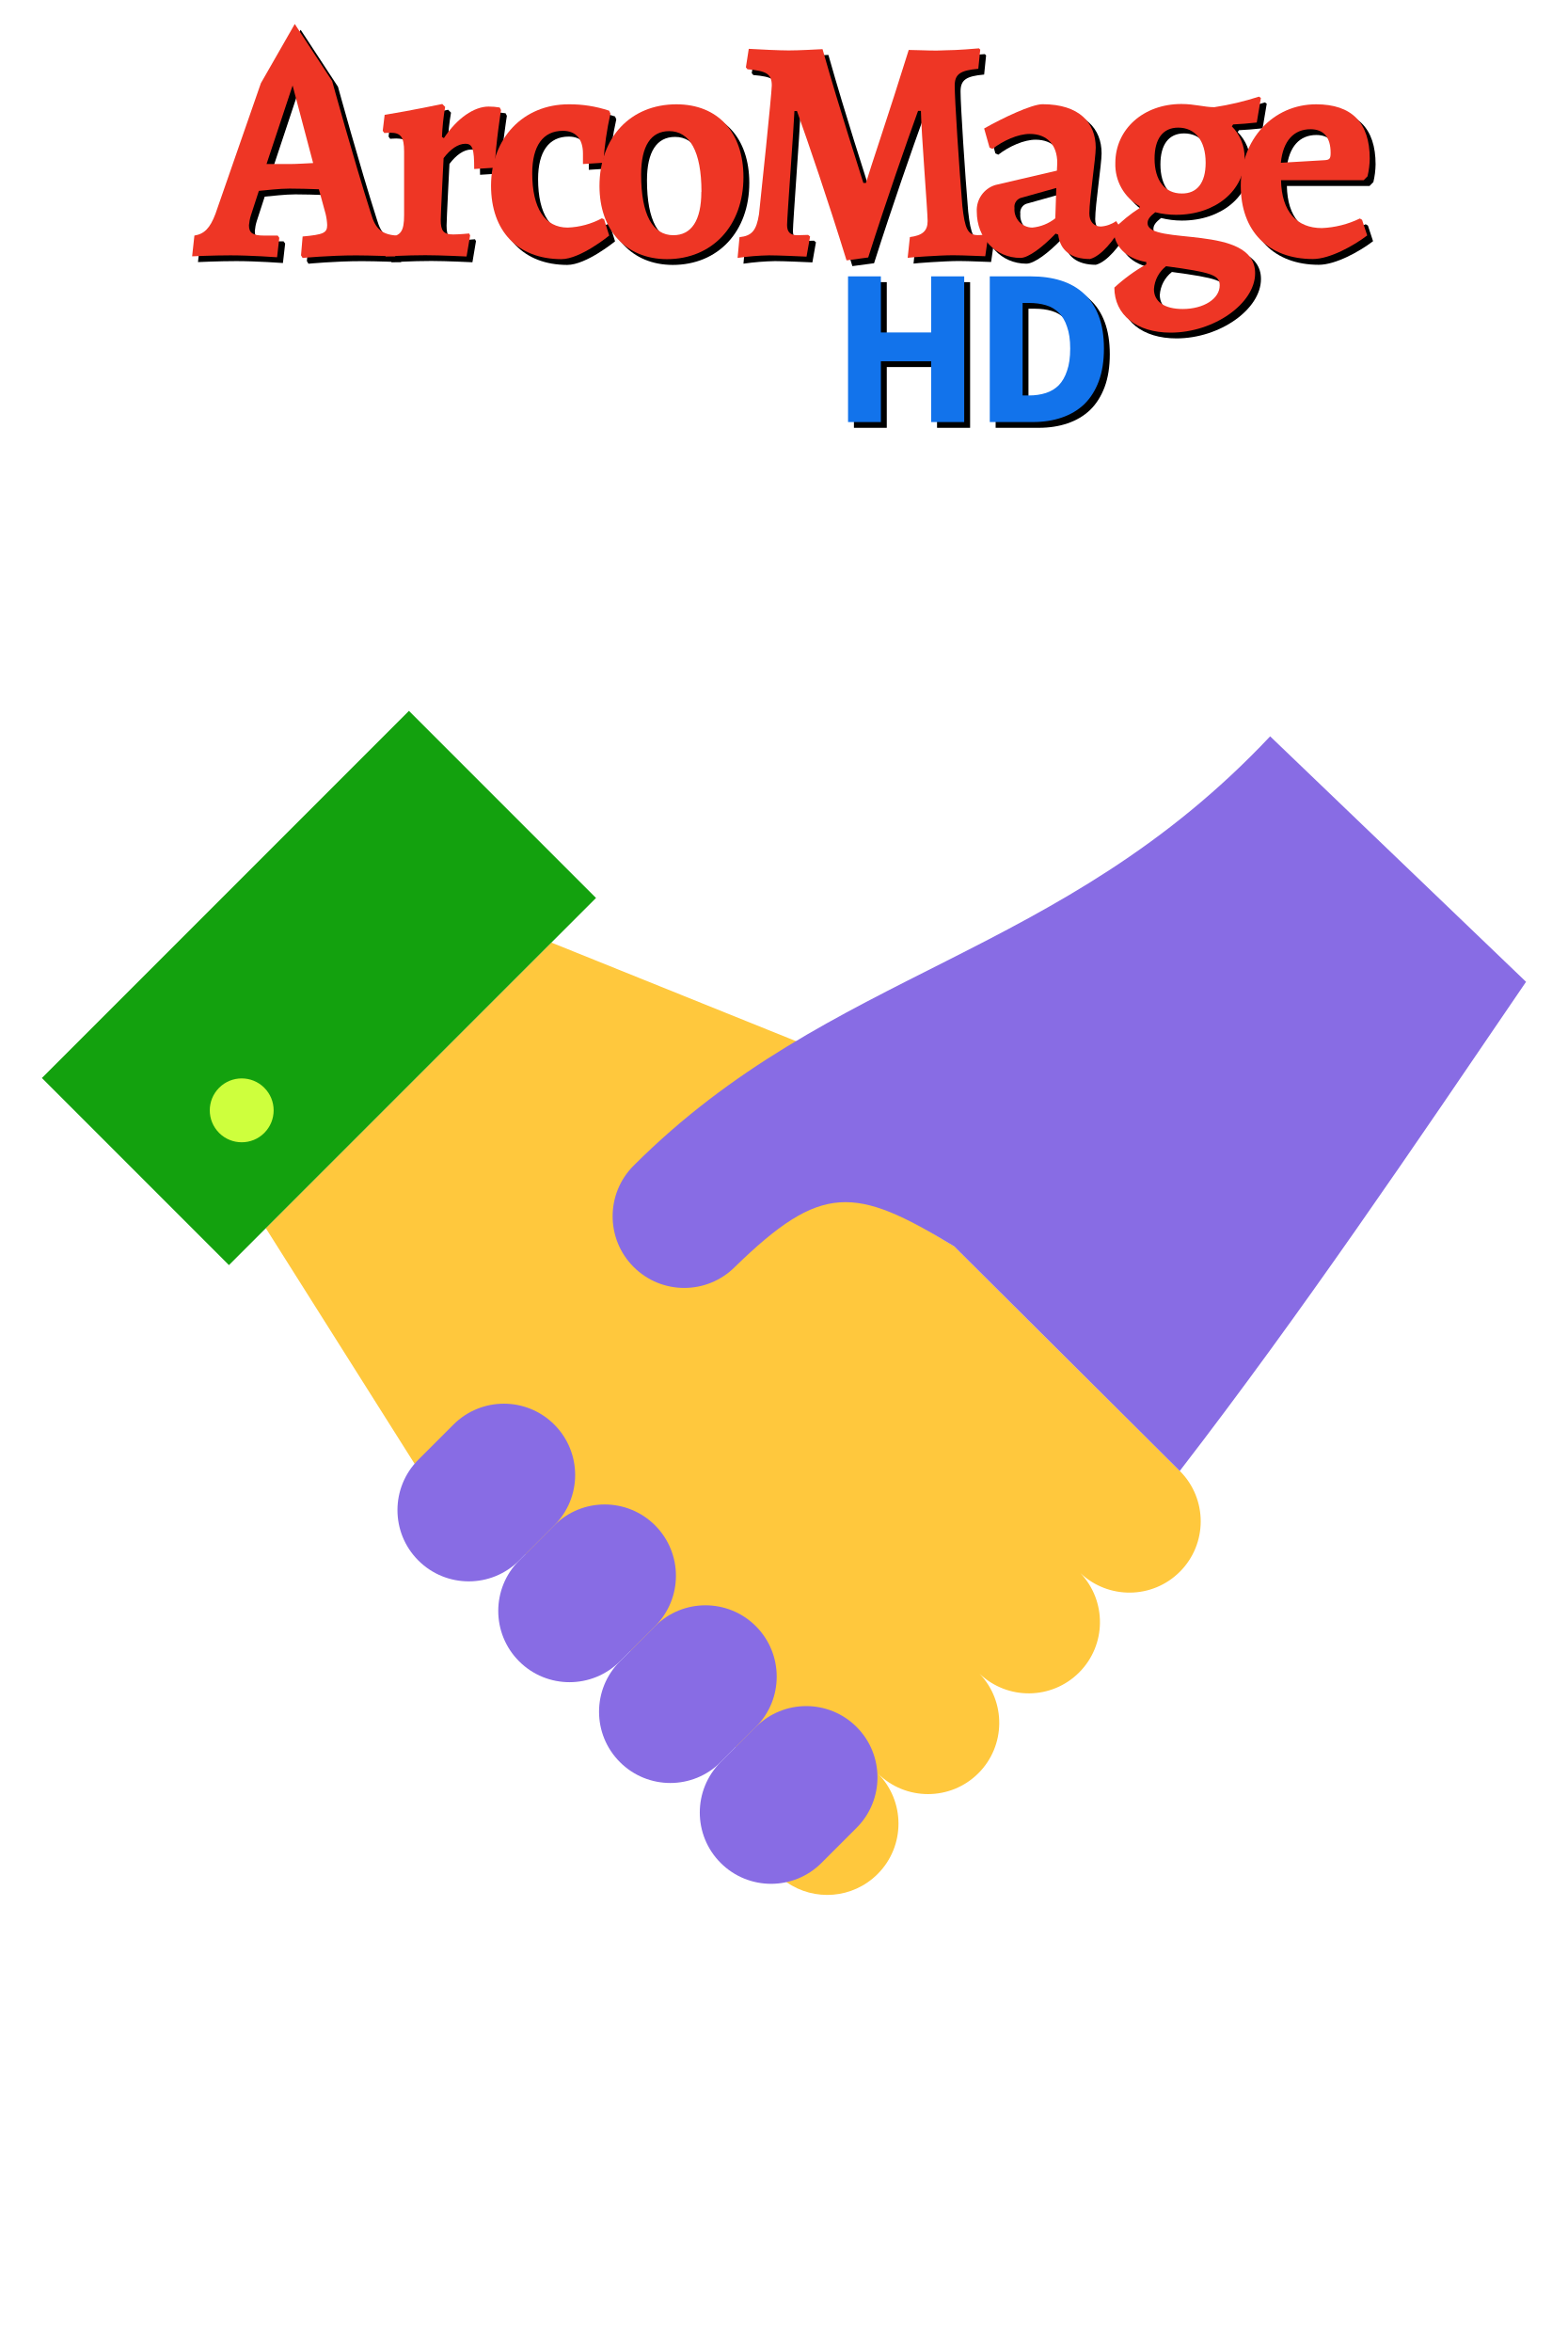
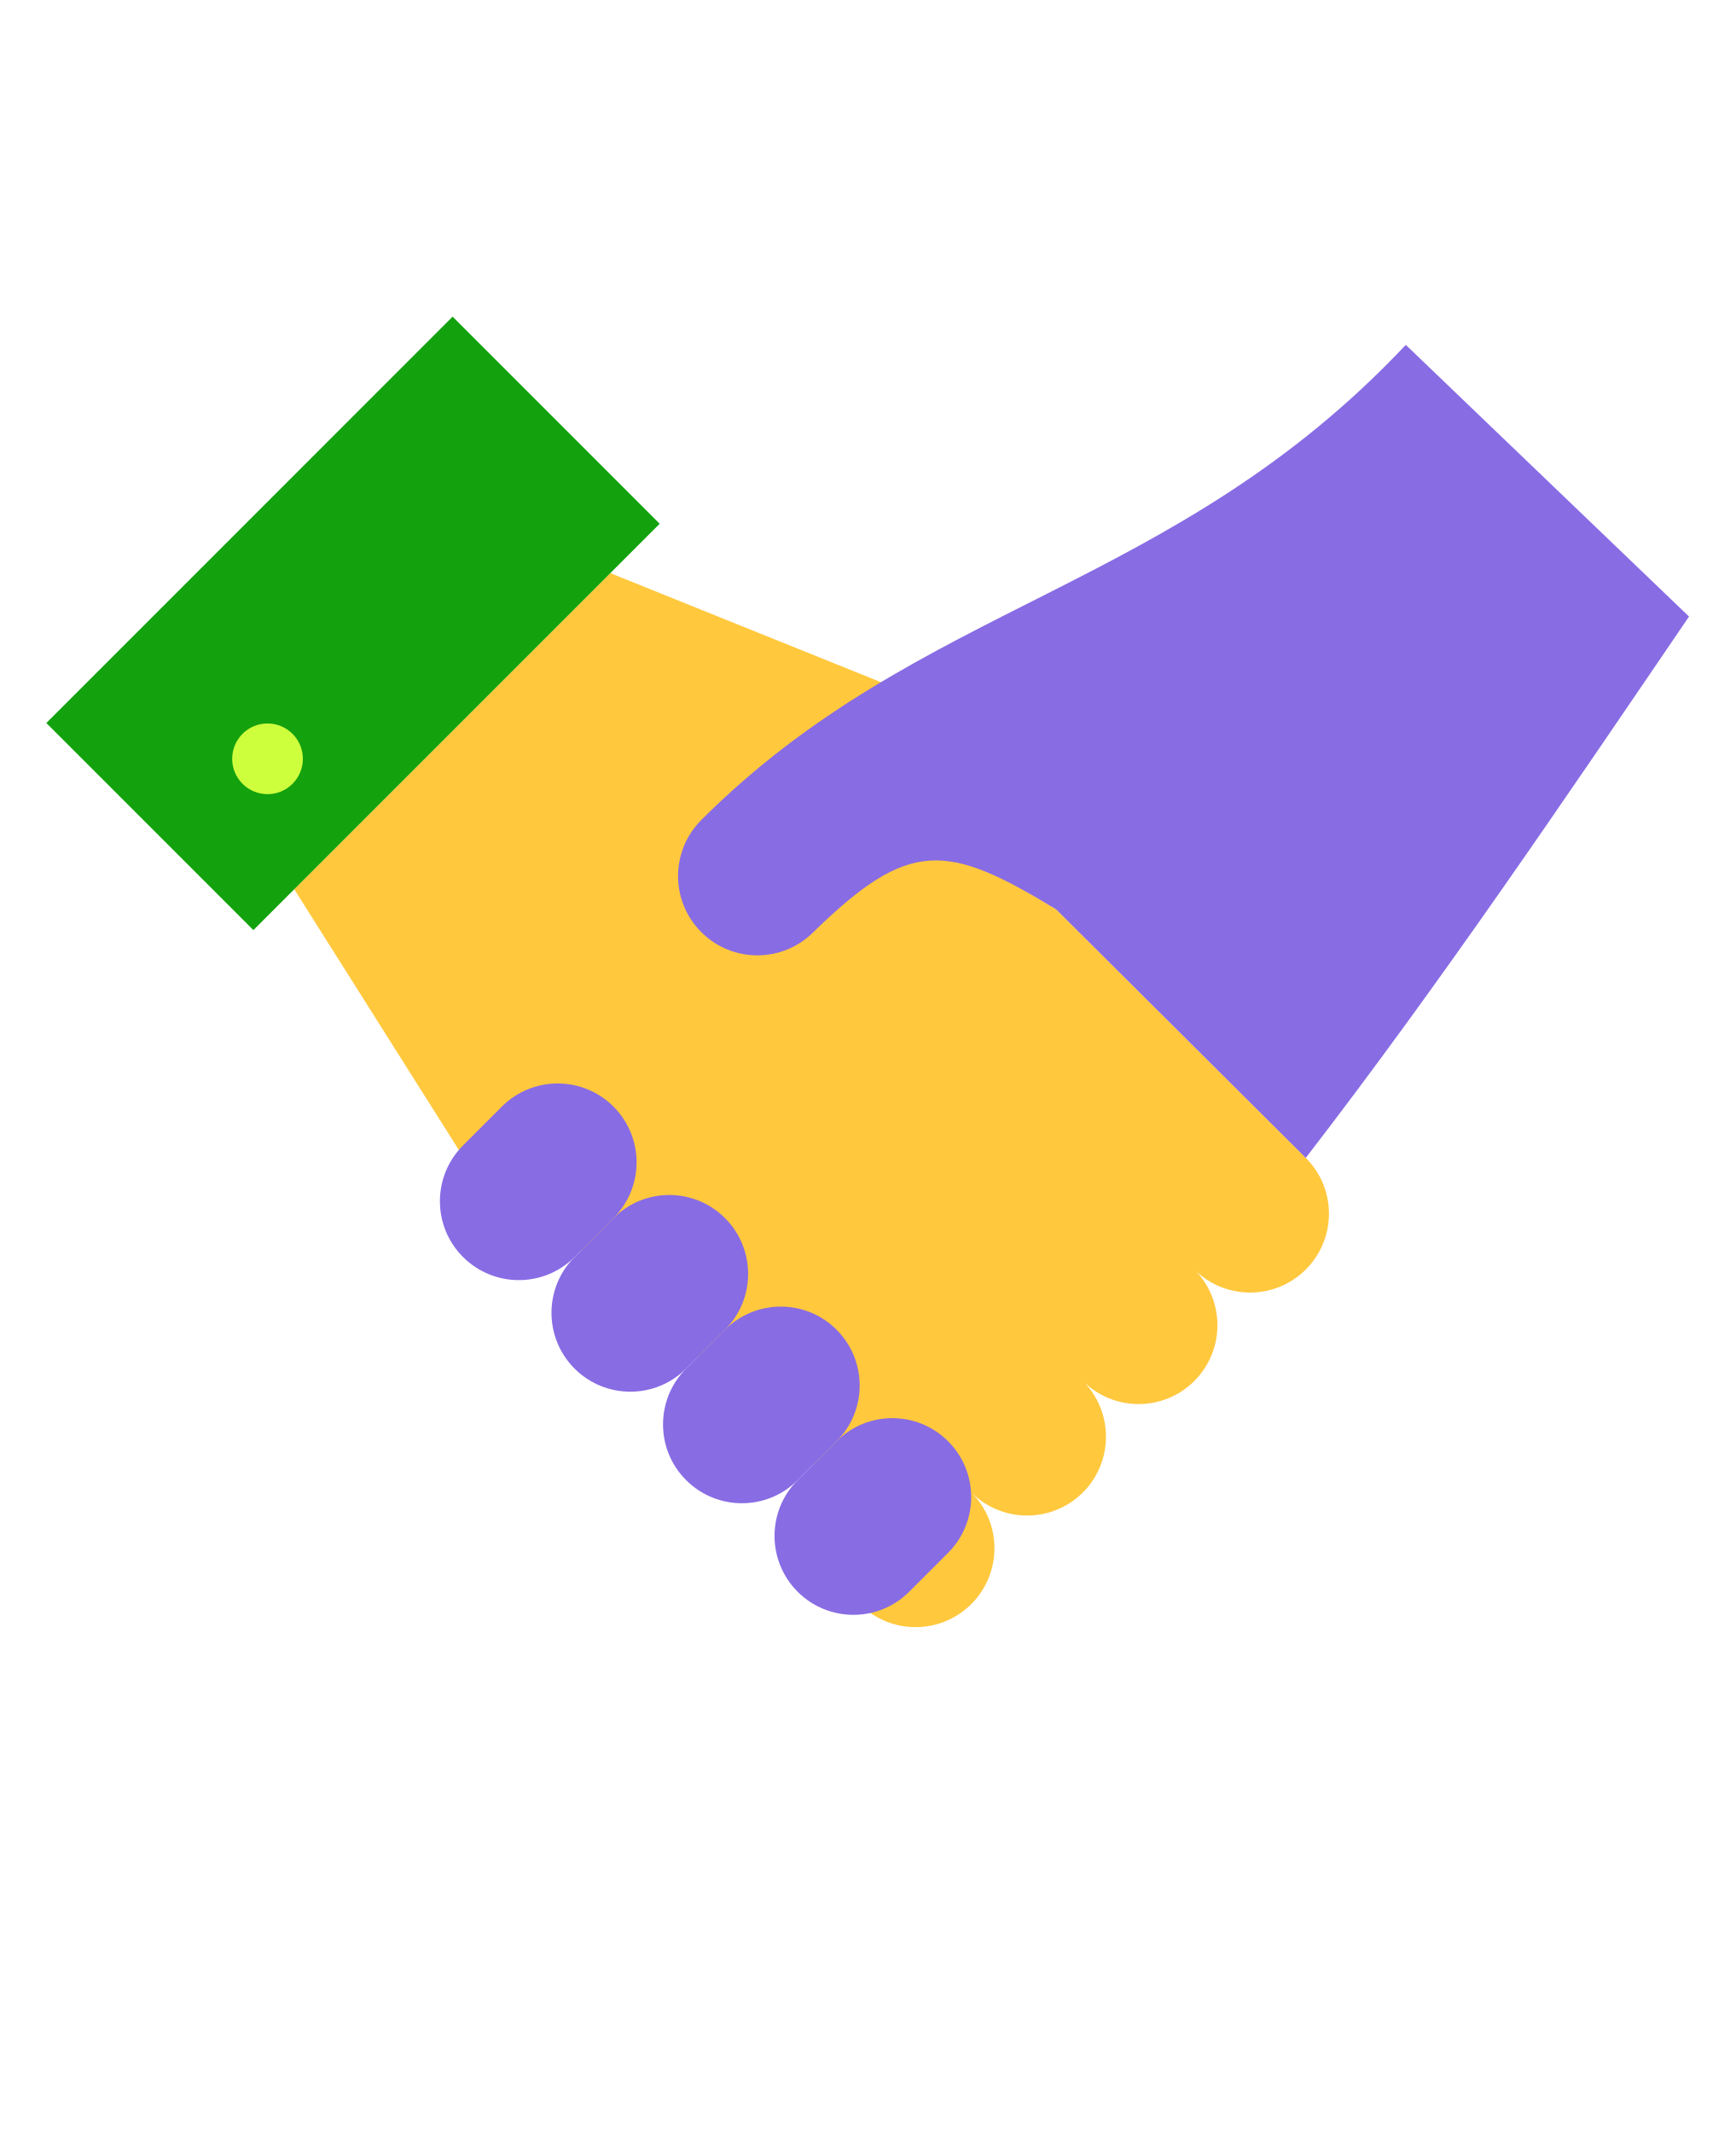
- <svg xmlns="http://www.w3.org/2000/svg" viewBox="0 0 158.75 238.12">
-   <g transform="matrix(.44895 0 0 .44895 19.007 1.9808)">
-     <path d="m150.27 92.065v-32.855h7.407v12.648h11.338v-12.648h7.458v32.855h-7.458v-13.706h-11.338v13.706z" />
-     <path d="m182.23 92.065v-32.855h9.272q3.779 0 6.803 0.957t5.19 2.973q2.167 1.965 3.326 5.039t1.159 7.307-1.159 7.357-3.275 5.19q-2.116 2.016-5.089 3.023-2.923 1.008-6.551 1.008zm7.407-5.997h1.411q2.116 0 3.83-0.554t2.923-1.764q1.209-1.26 1.864-3.275 0.705-2.016 0.705-4.989 0-2.923-0.705-4.888-0.655-2.016-1.864-3.175-1.209-1.209-2.923-1.713t-3.83-0.504h-1.411z" />
-     <path d="m26.88 54.47 0.36-4.25c4.68-0.43 5.54-0.79 5.54-2.59a12.81 12.81 0 0 0-0.36-2.52l-1.51-5.54c-1.87-0.08-4.9-0.15-6.63-0.15-2.3 0-5.18 0.36-6.91 0.51l-1.8 5.54a10.11 10.11 0 0 0-0.43 2.23c0 1.73 0.86 2.31 3.38 2.31h3.1l0.36 0.5-0.5 4.39s-5.91-0.43-10.52-0.43c-3.88 0-8.64 0.22-8.64 0.22l0.51-4.68c2.23-0.36 3.53-1.66 4.75-4.9l10.25-29.47 7.64-13.34 8.43 12.86s4.79 17.47 8.75 29.86c1 3.45 2.37 4.68 5.69 5l0.28 0.5-0.5 4.18s-5.69-0.22-8.79-0.22c-6.12 0-12.09 0.58-12.09 0.58zm-7.78-20.59h5.18c1.52 0 3.82-0.15 5.33-0.22l-4.63-17.49" />
-     <path d="m50.13 45.4v-14.33c0-3.24-0.72-4.25-3.09-4.25-0.58 0-1.37 0.07-1.37 0.07l-0.36-0.5 0.43-3.6c6.12-1 13-2.45 13-2.45l0.65 0.65a53 53 0 0 0-0.72 6.77l0.43 0.28c3-4.53 6.84-7.12 10.08-7.12a14.63 14.63 0 0 1 2.52 0.21l0.29 0.58s-1.15 7.2-1.44 13l-4.61 0.29c0-4.54-0.36-5.69-2-5.69s-3.39 1.22-4.9 3.24c0 0-0.65 12.6-0.65 13.9 0 2.52 0.65 3.31 2.81 3.31 1.3 0 3.6-0.22 3.6-0.22l0.22 0.44-0.8 4.75s-5.9-0.29-9.28-0.29c-4.4 0-9 0.29-9 0.29l0.58-4.39c2.82-0.19 3.61-1.2 3.61-4.94z" />
-     <path d="m69.74 38.77c0-10.73 7.27-18.36 17.49-18.36a27.94 27.94 0 0 1 9.15 1.44l0.29 0.65a71.53 71.53 0 0 0-1.59 11.09l-4.61 0.29v-2.38c0-3.31-1.65-5.11-4.53-5.11-4.47 0-6.91 3.38-6.91 9.58 0 7.92 2.88 12.24 8 12.24a17.67 17.67 0 0 0 7.7-2.09l0.51 0.21 1.15 3.68s-6.48 5.32-10.8 5.32c-9.85-0.03-15.85-6.33-15.85-16.56z" />
-     <path d="m94.2 38.84c0-10.94 7-18.43 17.35-18.43 9.36 0 15.12 6.34 15.12 16.42 0 10.94-7 18.5-17.28 18.5-9.22-0.03-15.19-6.55-15.19-16.49zm23 1.3c0-9.14-2.67-13.68-7.28-13.68-4.1 0-6.33 3.31-6.33 9.79 0 9.15 2.66 13.68 7.27 13.68 4.07 0 6.31-3.31 6.31-9.79z" />
-     <path d="m138.74 21.92h-0.57c-0.07 2.6-1.66 24-1.66 25.71 0 1.58 0.72 2.3 2.31 2.3l2.44-0.07 0.44 0.36-0.8 4.54c-1.51-0.07-6.33-0.29-8.42-0.29a57.34 57.34 0 0 0-7.13 0.58l0.43-4.68c2.81-0.29 3.82-1.52 4.4-5.19 0.36-3.17 2.88-27.36 2.88-29 0-2.59-1.16-3.31-5.48-3.67l-0.36-0.43 0.65-4.18c2.38 0.15 7.06 0.36 9 0.36 2.31 0 6.12-0.21 7.64-0.29 4.1 14.48 8.28 27.08 9.21 30.18h0.58c0.86-3 5.18-15.63 9.65-30 1.44 0 4 0.14 6.26 0.14 0.79 0 1.59-0.07 2.23-0.07 2.31 0 6.7-0.36 7.35-0.43l0.29 0.29-0.44 4.32c-4.1 0.36-5.32 1.22-5.32 3.82 0 3.09 1 18.5 1.72 27.07 0.58 5.26 1.23 6.62 3.53 6.62 0.79 0 1.8-0.14 2-0.14l0.29 0.36-0.65 4.54c-0.87 0-4.75-0.22-7.27-0.22-3.17 0-9.94 0.5-10.23 0.58l0.5-4.68c2.81-0.36 4-1.37 4-3.6s-1.44-19.95-1.51-24.85h-0.65c-2.6 7.2-7 19.73-11.24 33.05l-4.89 0.65c-4.31-13.95-8.56-26.3-11.18-33.68z" />
-     <path d="m197.66 49.79-0.58-0.22c-2.88 3-6.12 5.48-7.92 5.48-5.61 0-9.86-4.47-9.86-10.44a5.94 5.94 0 0 1 4.18-6l13.89-3.24 0.08-1.73c0-4.1-2.31-6.55-6.2-6.55-2.66 0-6 1.51-8.42 3.38l-0.65-0.29-1.22-4.32c4.17-2.37 10.72-5.47 13.17-5.47 8.36 0 12 4.25 12 9.79 0 2.45-1.44 11.6-1.44 14.84 0 1.8 1 2.95 2.59 2.95a6.83 6.83 0 0 0 3.45-1.22l1.01 1.55c-1.44 2.59-4.32 6.33-6.91 7-4.22 0-6.74-1.91-7.17-5.51zm-0.65-3.67 0.22-6.84-7.71 2.16a2.11 2.11 0 0 0-1.72 2.37 4.08 4.08 0 0 0 4 4.4 9.78 9.78 0 0 0 5.21-2.09z" />
-     <path d="m237.12 24.95-0.29 0.43a9.92 9.92 0 0 1 2.88 7.13c0 7.34-6.55 12.82-15.48 12.82a19.35 19.35 0 0 1-4.68-0.58c-1.23 0.94-1.73 1.66-1.73 2.45 0 5.18 24.26 0.07 24.26 11.3 0 6.84-9.28 13.4-19.08 13.4-7.63 0-12.67-4-12.67-10.16a38.79 38.79 0 0 1 7.2-5.25v-0.51c-4.54-0.79-7.2-3.45-7.42-7.34a32.73 32.73 0 0 1 5.91-4.83v-0.43a10.77 10.77 0 0 1-5.47-9.72c0-7.63 6.33-13.32 14.9-13.32 3 0 5.19 0.72 7.42 0.72a63.56 63.56 0 0 0 10.08-2.38l0.43 0.29-0.93 5.55c-1.81 0.21-3.89 0.36-5.33 0.43zm-17.86 37.15c0 2.81 2.37 4.47 6.48 4.47 4.75 0 8.35-2.31 8.35-5.33 0-2.31-1.87-2.95-12.1-4.32a7.17 7.17 0 0 0-2.73 5.18zm11.66-28.51c0-5-2.37-7.92-6.19-7.92-3.45 0-5.33 2.52-5.33 7 0 4.9 2.31 7.85 6.12 7.85 3.46 0.05 5.4-2.39 5.4-6.93z" />
-     <path d="m238.84 38.77c0-10.44 7.28-18.36 17-18.36 8 0 12.09 4.11 12.09 12.24a18.24 18.24 0 0 1-0.5 4l-0.86 0.87h-18.65c0.14 7.06 3.52 10.8 9.21 10.8a21.67 21.67 0 0 0 8.57-2.16l0.5 0.29 1.16 3.53c-3 2.3-8.43 5.32-12.24 5.32-10.09 0-16.28-6.3-16.28-16.53zm18.9-5.76c1.15-0.07 1.37-0.36 1.37-1.65 0-3.53-1.59-5.33-4.54-5.33-3.74 0-6.19 2.59-6.69 7.56z" />
-     <g fill="#ee3625">
-       <path d="m25.56 53.17 0.36-4.25c4.68-0.43 5.54-0.79 5.54-2.59a12.81 12.81 0 0 0-0.36-2.52l-1.51-5.54c-1.87-0.08-4.9-0.15-6.63-0.15-2.3 0-5.18 0.36-6.91 0.51l-1.8 5.54a10.11 10.11 0 0 0-0.43 2.23c0 1.73 0.86 2.31 3.38 2.31h3.1l0.36 0.5-0.5 4.39s-5.91-0.43-10.52-0.43c-3.88 0-8.64 0.22-8.64 0.22l0.51-4.68c2.23-0.36 3.53-1.66 4.75-4.9l10.25-29.47 7.64-13.34 8.43 12.86s4.79 17.47 8.75 29.86c1 3.45 2.37 4.68 5.69 5l0.28 0.5-0.5 4.18s-5.69-0.22-8.79-0.22c-6.12 0-12.09 0.58-12.09 0.58zm-7.78-20.59h5.18c1.52 0 3.82-0.15 5.33-0.22l-4.63-17.49" />
-       <path d="m48.81 44.1v-14.33c0-3.24-0.72-4.25-3.09-4.25-0.58 0-1.37 0.07-1.37 0.07l-0.36-0.5 0.43-3.6c6.12-1 13-2.45 13-2.45l0.65 0.65a53 53 0 0 0-0.72 6.77l0.43 0.28c3-4.53 6.84-7.12 10.08-7.12a14.63 14.63 0 0 1 2.52 0.21l0.29 0.58s-1.15 7.2-1.44 13l-4.61 0.29c0-4.54-0.36-5.69-2-5.69s-3.39 1.22-4.9 3.24c0 0-0.65 12.6-0.65 13.9 0 2.52 0.65 3.31 2.81 3.31 1.3 0 3.6-0.22 3.6-0.22l0.22 0.44-0.8 4.75s-5.9-0.29-9.28-0.29c-4.4 0-9 0.29-9 0.29l0.58-4.39c2.82-0.19 3.61-1.2 3.61-4.94z" />
-       <path d="m68.42 37.47c0-10.73 7.27-18.36 17.49-18.36a27.94 27.94 0 0 1 9.15 1.44l0.29 0.65a71.53 71.53 0 0 0-1.59 11.09l-4.61 0.29v-2.38c0-3.31-1.65-5.11-4.53-5.11-4.47 0-6.91 3.38-6.91 9.58 0 7.92 2.88 12.24 8 12.24a17.67 17.67 0 0 0 7.7-2.09l0.51 0.21 1.15 3.68s-6.48 5.32-10.8 5.32c-9.85-0.03-15.85-6.33-15.85-16.56z" />
-       <path d="m92.88 37.54c0-10.94 7-18.43 17.35-18.43 9.36 0 15.12 6.34 15.12 16.42 0 10.94-7 18.5-17.28 18.5-9.22-0.03-15.19-6.55-15.19-16.49zm23 1.3c0-9.14-2.67-13.68-7.28-13.68-4.1 0-6.33 3.31-6.33 9.79 0 9.15 2.66 13.68 7.27 13.68 4.07 0 6.31-3.31 6.31-9.79z" />
-       <path d="m137.42 20.62h-0.57c-0.07 2.6-1.66 24-1.66 25.71 0 1.58 0.72 2.3 2.31 2.3l2.44-0.07 0.44 0.36-0.8 4.54c-1.51-0.07-6.33-0.29-8.42-0.29a57.34 57.34 0 0 0-7.13 0.58l0.43-4.68c2.81-0.29 3.82-1.52 4.4-5.19 0.36-3.17 2.88-27.36 2.88-29 0-2.59-1.16-3.31-5.48-3.67l-0.36-0.43 0.65-4.18c2.38 0.15 7.06 0.36 9 0.36 2.31 0 6.12-0.21 7.64-0.29 4.1 14.48 8.28 27.08 9.21 30.18h0.58c0.86-3 5.18-15.63 9.65-30 1.44 0 4 0.14 6.26 0.14 0.79 0 1.59-0.07 2.23-0.07 2.31 0 6.7-0.36 7.35-0.43l0.29 0.29-0.44 4.32c-4.1 0.36-5.32 1.22-5.32 3.82 0 3.09 1 18.5 1.72 27.07 0.58 5.26 1.23 6.62 3.53 6.62 0.79 0 1.8-0.14 2-0.14l0.29 0.36-0.65 4.54c-0.87 0-4.75-0.22-7.27-0.22-3.17 0-9.94 0.5-10.23 0.58l0.5-4.68c2.81-0.36 4-1.37 4-3.6s-1.44-19.95-1.51-24.85h-0.65c-2.6 7.2-7 19.73-11.24 33.05l-4.89 0.65c-4.31-13.95-8.56-26.3-11.18-33.68z" />
-       <path d="m196.34 48.49-0.58-0.22c-2.88 3-6.12 5.48-7.92 5.48-5.61 0-9.86-4.47-9.86-10.44a5.94 5.94 0 0 1 4.18-6l13.89-3.24 0.08-1.73c0-4.1-2.31-6.55-6.2-6.55-2.66 0-6 1.51-8.42 3.38l-0.65-0.29-1.22-4.32c4.17-2.37 10.72-5.47 13.17-5.47 8.36 0 12 4.25 12 9.79 0 2.45-1.44 11.6-1.44 14.84 0 1.8 1 2.95 2.59 2.95a6.83 6.83 0 0 0 3.45-1.22l1.01 1.55c-1.44 2.59-4.32 6.33-6.91 7-4.22 0-6.74-1.91-7.17-5.51zm-0.65-3.67 0.22-6.84-7.71 2.16a2.11 2.11 0 0 0-1.72 2.37 4.08 4.08 0 0 0 4 4.4 9.78 9.78 0 0 0 5.21-2.09z" />
-       <path d="m235.8 23.65-0.29 0.43a9.92 9.92 0 0 1 2.88 7.13c0 7.34-6.55 12.82-15.48 12.82a19.35 19.35 0 0 1-4.68-0.58c-1.23 0.94-1.73 1.66-1.73 2.45 0 5.18 24.26 0.07 24.26 11.3 0 6.84-9.28 13.4-19.08 13.4-7.63 0-12.67-4-12.67-10.16a38.79 38.79 0 0 1 7.2-5.25v-0.51c-4.54-0.79-7.2-3.45-7.42-7.34a32.73 32.73 0 0 1 5.91-4.83v-0.43a10.77 10.77 0 0 1-5.47-9.72c0-7.63 6.33-13.32 14.9-13.32 3 0 5.19 0.72 7.42 0.72a63.56 63.56 0 0 0 10.08-2.38l0.43 0.29-0.93 5.55c-1.81 0.21-3.89 0.36-5.33 0.43zm-17.86 37.15c0 2.81 2.37 4.47 6.48 4.47 4.75 0 8.35-2.31 8.35-5.33 0-2.31-1.87-2.95-12.1-4.32a7.17 7.17 0 0 0-2.73 5.18zm11.66-28.51c0-5-2.37-7.92-6.19-7.92-3.45 0-5.33 2.52-5.33 7 0 4.9 2.31 7.85 6.12 7.85 3.46 0.05 5.4-2.39 5.4-6.93z" />
-       <path d="m237.52 37.47c0-10.44 7.28-18.36 17-18.36 8 0 12.09 4.11 12.09 12.24a18.24 18.24 0 0 1-0.5 4l-0.86 0.87h-18.65c0.14 7.06 3.52 10.8 9.21 10.8a21.67 21.67 0 0 0 8.57-2.16l0.5 0.29 1.16 3.53c-3 2.3-8.43 5.32-12.24 5.32-10.09 0-16.28-6.3-16.28-16.53zm18.9-5.76c1.15-0.07 1.37-0.36 1.37-1.65 0-3.53-1.59-5.33-4.54-5.33-3.74 0-6.19 2.59-6.69 7.56z" />
-     </g>
-     <g fill="#1273eb">
-       <path d="m148.94 90.765v-32.855h7.407v12.648h11.338v-12.648h7.458v32.855h-7.458v-13.706h-11.338v13.706z" />
-       <path d="m180.91 90.765v-32.855h9.272q3.779 0 6.803 0.957t5.19 2.973q2.167 1.965 3.326 5.039t1.159 7.307-1.159 7.357-3.275 5.19q-2.116 2.016-5.089 3.023-2.923 1.008-6.551 1.008zm7.407-5.997h1.411q2.116 0 3.83-0.554t2.923-1.764q1.209-1.26 1.864-3.275 0.705-2.016 0.705-4.989 0-2.923-0.705-4.888-0.655-2.016-1.864-3.175-1.209-1.209-2.923-1.713t-3.83-0.504h-1.411z" />
-     </g>
-   </g>
+ <svg xmlns="http://www.w3.org/2000/svg" viewBox="0 43 158.75 195.12">
  <g transform="matrix(1.1467 0 0 1.1467 -203.87 -45.745)">
    <path d="m223.52 176.53 24.323 22.299c0.269 0.269-0.896 7.031-0.595 7.241 2.45 1.71 5.849 1.471 8.039-0.719 2.458-2.458 2.458-6.444 0-8.902 2.458 2.458 6.444 2.458 8.902 0 2.416-2.417 2.454-6.316 0.107-8.782 2.466 2.346 6.366 2.309 8.786-0.112 2.417-2.417 2.454-6.316 0.107-8.782 2.466 2.342 6.366 2.31 8.787-0.111 2.458-2.458 2.458-6.44 0-8.898l-19.923-19.834-12.273-7.465 9.509-6.134-32.808-13.219-25.219 25.215 13.132 20.797 9.126 7.407z" fill="#ffc83d" />
    <g transform="matrix(.26458 0 0 .26458 181.48 87.137)" fill="#886ce4">
      <path d="m495.39 149.07-85.416-81.921c-70.185 74.527-146.5 77.306-212.45 143.26-9.337 9.337-9.337 24.466 0 33.802 9.336 9.337 24.465 9.337 33.802 0 28.907-28.157 40.053-27.027 73.177-6.885l75.301 74.964c40.761-52.838 78.033-108.1 115.58-163.22z" />
      <path d="m137.4 296.81-11.726 11.726c-9.289 9.289-9.289 24.355 0 33.63 9.29 9.289 24.356 9.289 33.63 0.016l11.741-11.741c9.289-9.289 9.289-24.34 0-33.63s-24.356-9.29-33.645-1e-3z" />
      <path d="m171.05 330.44-11.741 11.741c-9.273 9.273-9.289 24.34 0 33.63 9.29 9.29 24.356 9.29 33.646 0l11.726-11.726c9.29-9.289 9.29-24.355 0-33.646-9.291-9.289-24.342-9.289-33.631 1e-3z" />
      <path d="m204.68 364.09-11.726 11.726c-9.289 9.29-9.289 24.355 0 33.63 9.29 9.29 24.341 9.29 33.63 0l11.741-11.726c9.29-9.289 9.274-24.34 0-33.63-9.289-9.289-24.355-9.289-33.645 0z" />
      <path d="m238.32 397.72-11.741 11.726c-9.289 9.29-9.289 24.356 0 33.646 9.29 9.29 24.356 9.29 33.646 0l11.725-11.725c9.289-9.29 9.289-24.356 0-33.646s-24.34-9.29-33.63-1e-3z" />
    </g>
    <rect transform="rotate(225)" x="-247.2" y="32.822" width="23.362" height="45.842" fill="#13a10e" />
    <path d="m197.14 135.93c-1.103 1.103-1.103 2.887 0 3.99 1.099 1.099 2.888 1.099 3.986 0 1.103-1.103 1.103-2.887 0-3.99-1.099-1.099-2.887-1.099-3.986 0z" fill="#ceff3d" />
  </g>
</svg>
